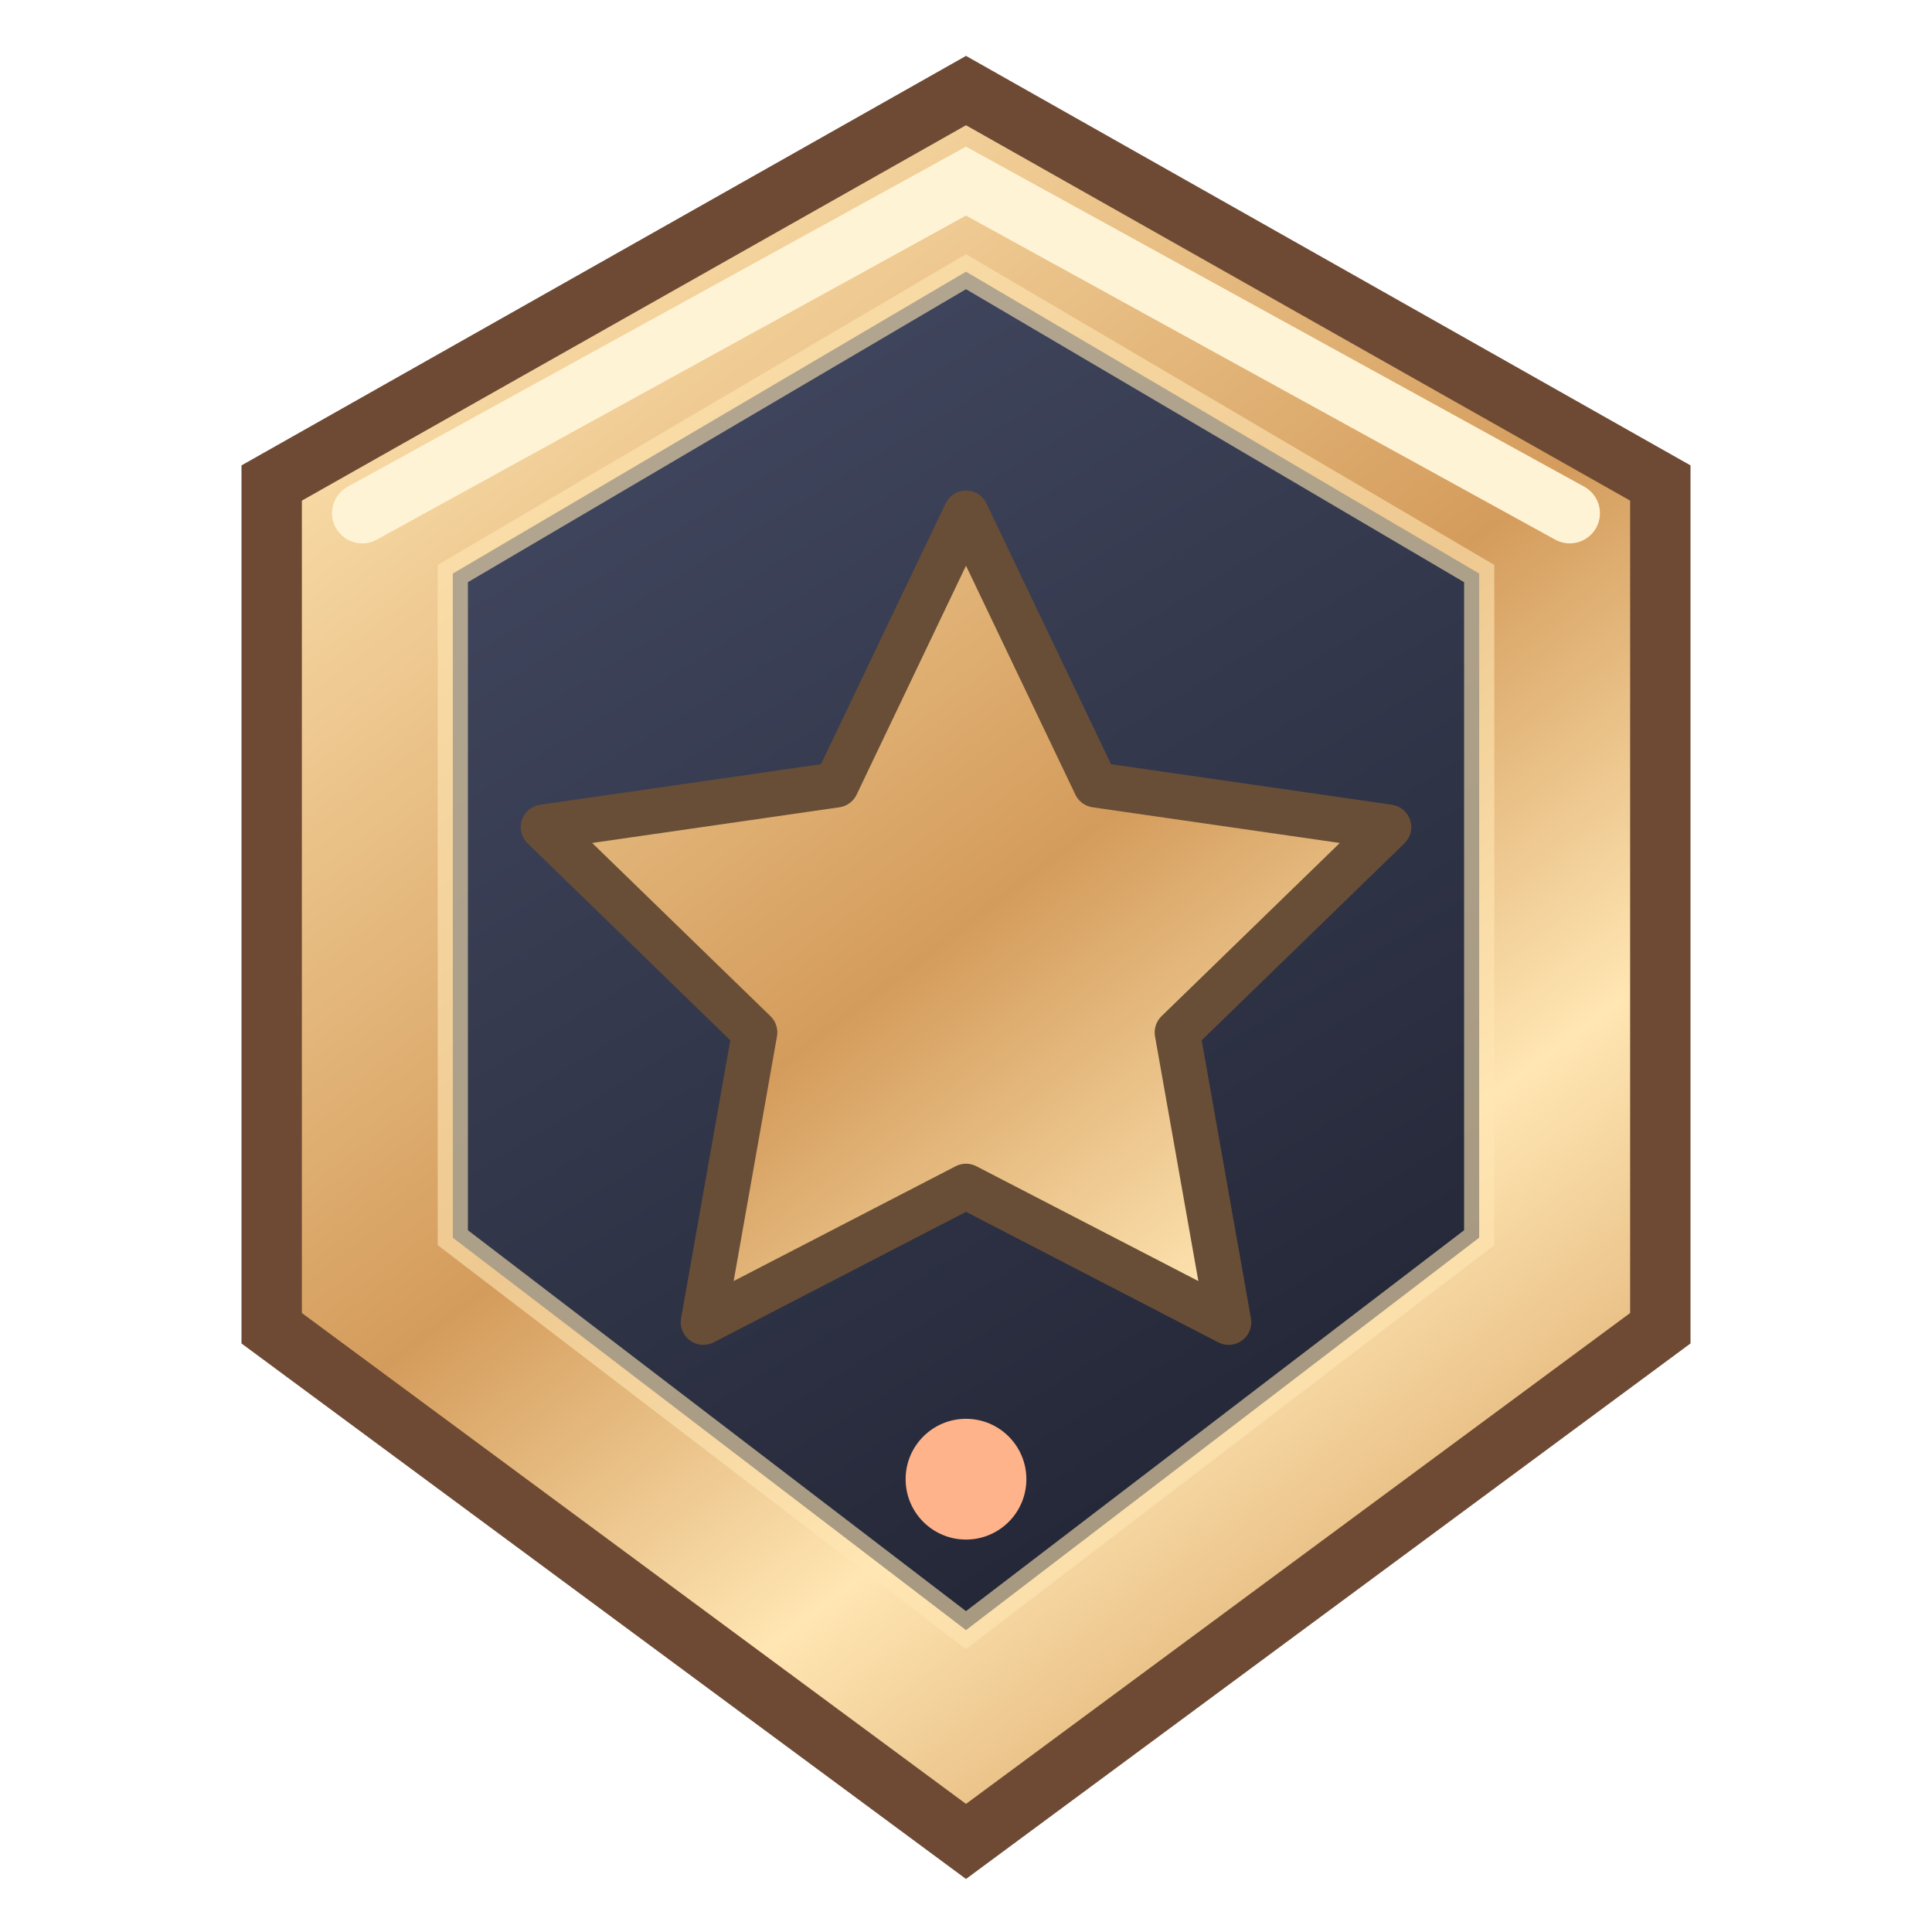
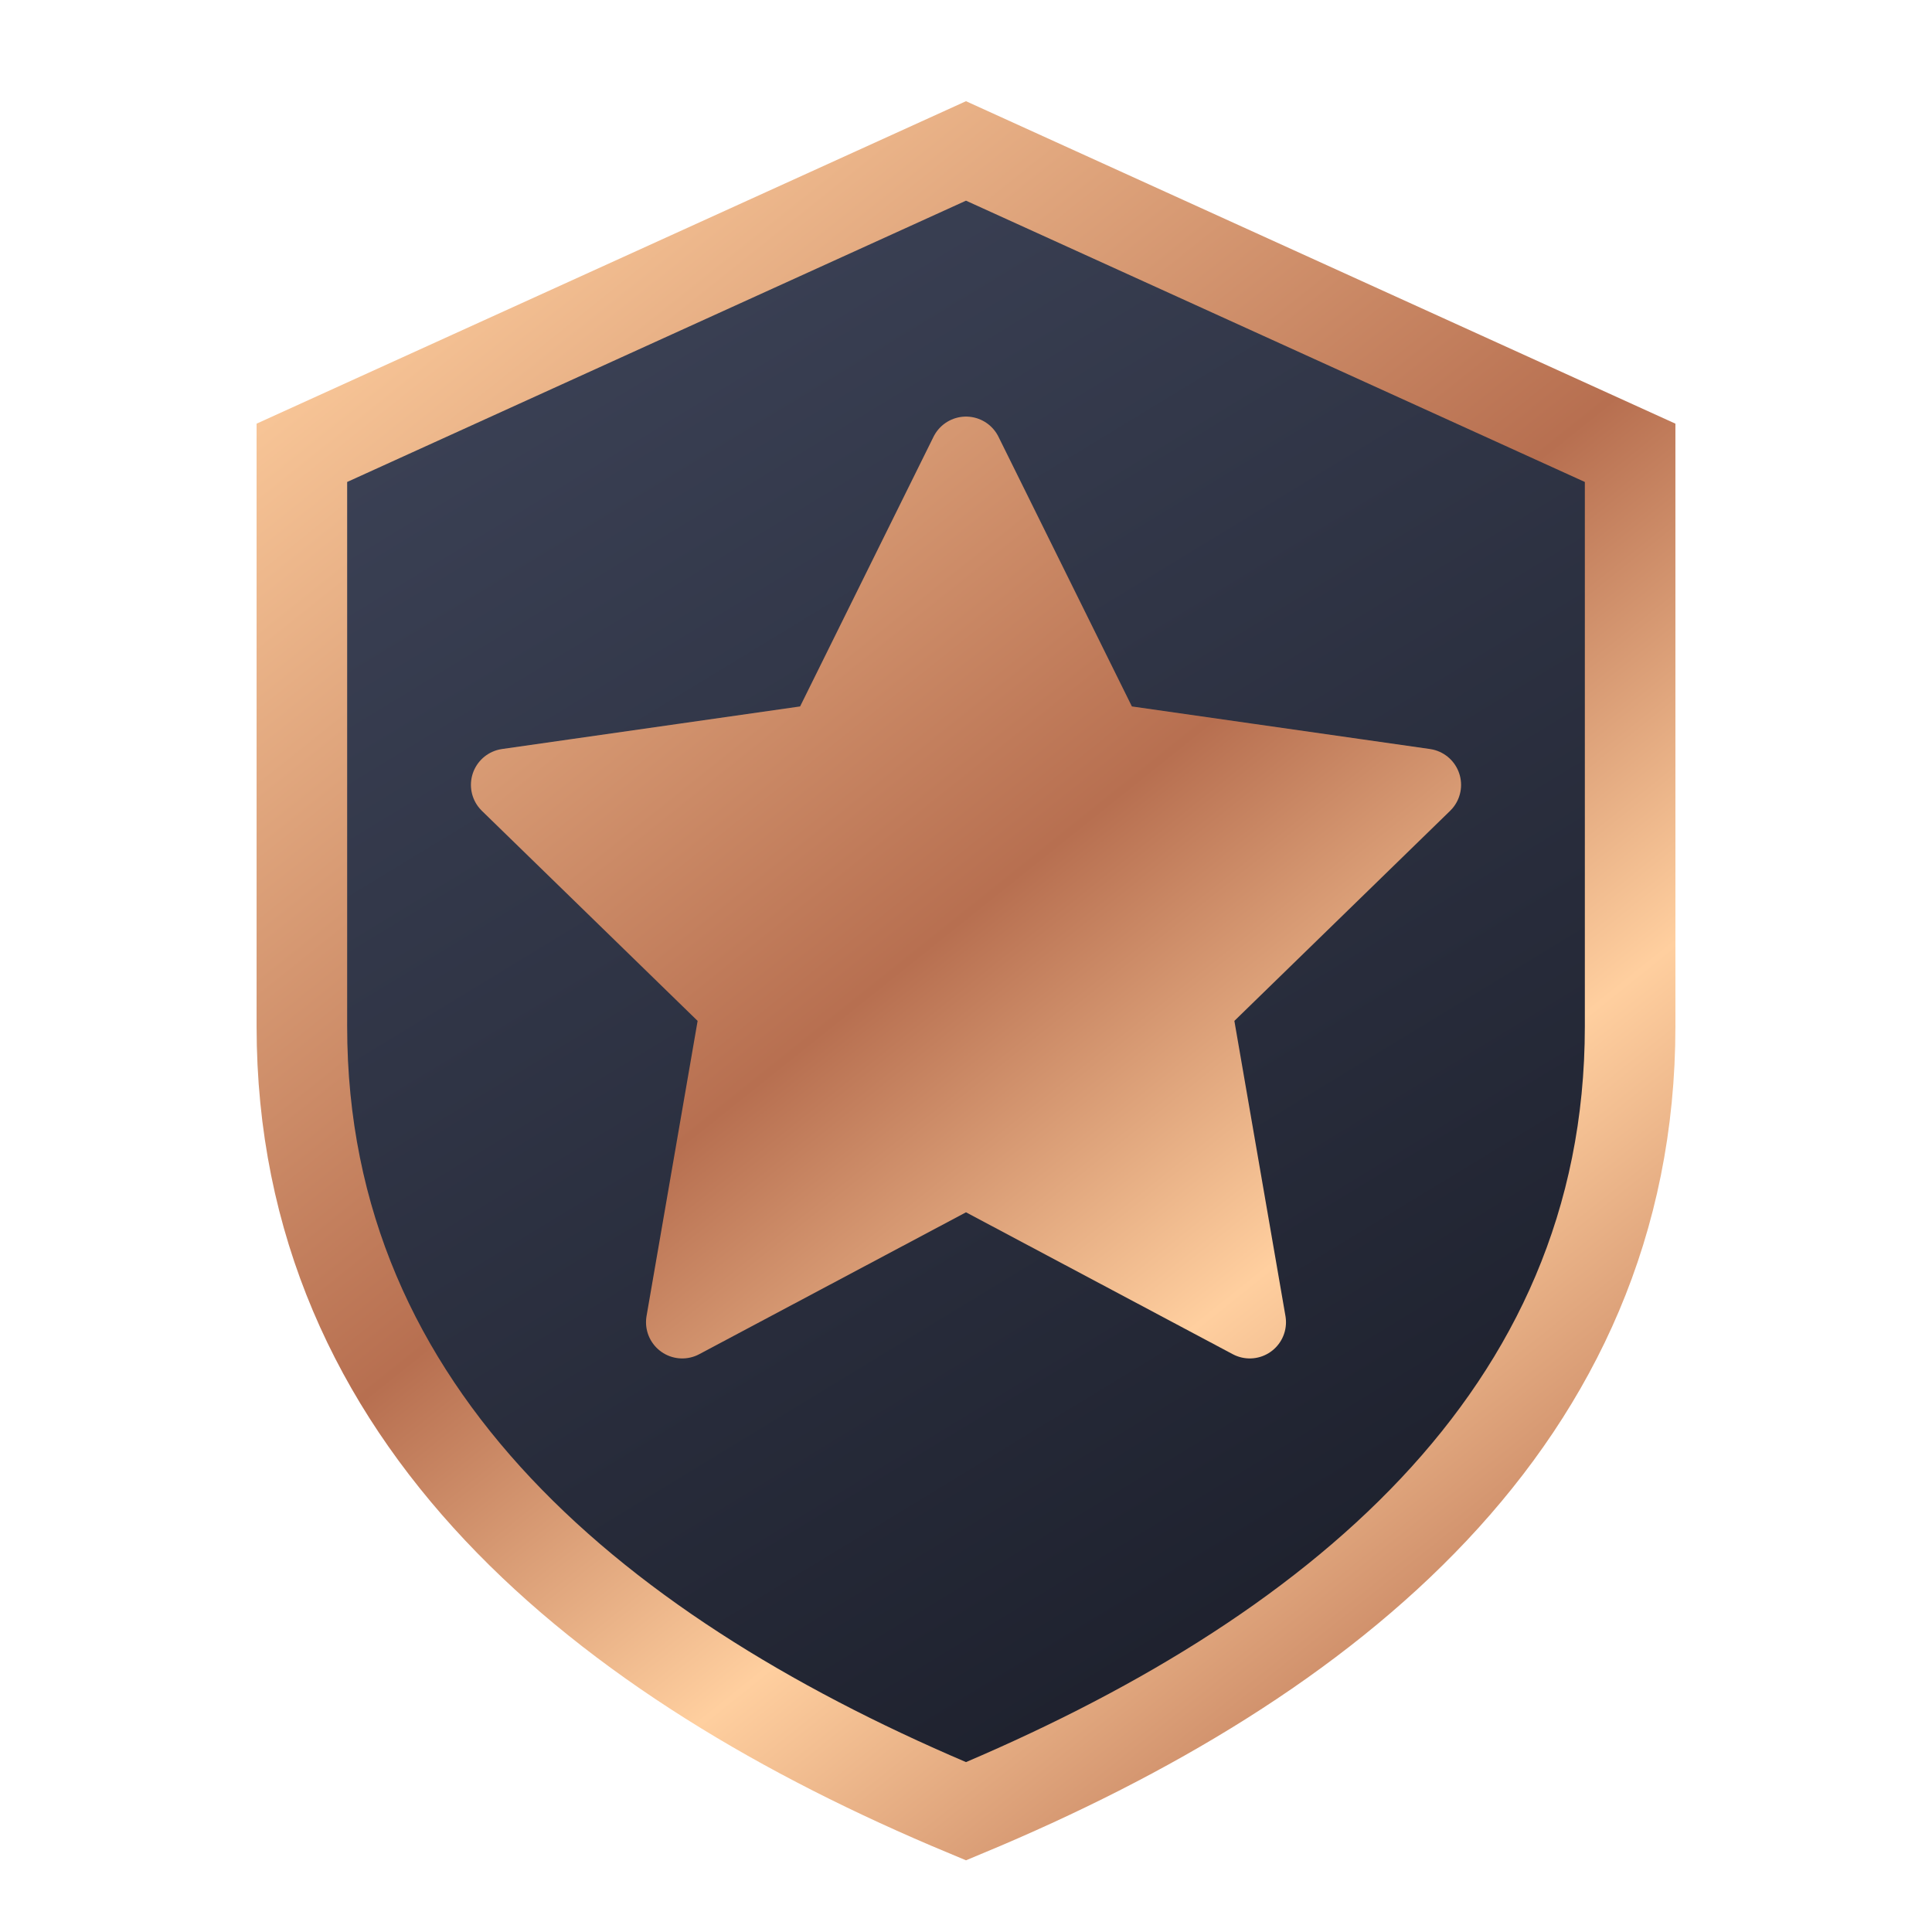
<svg xmlns="http://www.w3.org/2000/svg" viewBox="0 0 64 64" fill="none">
  <defs>
-     <linearGradient id="metal" x1="12" y1="8" x2="50" y2="58" gradientUnits="userSpaceOnUse">
-       <stop stop-color="#ffe6b3" />
-       <stop offset=".48" stop-color="#d49c5c" />
-       <stop offset=".72" stop-color="#ffe6b3" />
-       <stop offset="1" stop-color="#d49c5c" />
+     <linearGradient id="metal" x1="12" y1="7" x2="52" y2="57" gradientUnits="userSpaceOnUse">
+       <stop stop-color="#ffcf9f" />
+       <stop offset=".48" stop-color="#b76f50" />
+       <stop offset=".72" stop-color="#ffcf9f" />
+       <stop offset="1" stop-color="#b76f50" />
    </linearGradient>
-     <linearGradient id="enamel" x1="20" y1="12" x2="45" y2="53" gradientUnits="userSpaceOnUse">
-       <stop stop-color="#41475f" />
-       <stop offset="1" stop-color="#202332" />
+     <linearGradient id="enamel" x1="18" y1="10" x2="46" y2="56" gradientUnits="userSpaceOnUse">
+       <stop stop-color="#3b4155" />
+       <stop offset="1" stop-color="#1c1f2b" />
    </linearGradient>
  </defs>
-   <path d="M32 3 55 16v28L32 61 9 44V16Z" fill="url(#metal)" stroke="#6e4a34" stroke-width="2" />
-   <path d="m32 9 17 10v22L32 54 15 41V19Z" fill="url(#enamel)" stroke="#ffe6b3" stroke-opacity=".6" />
-   <path d="m32 17 4.3 9 9.7 1.4-7 6.8 1.7 9.6-8.7-4.5-8.7 4.5 1.7-9.6-7-6.8 9.7-1.4Z" fill="url(#metal)" stroke="#684e36" stroke-width="1.5" stroke-linejoin="round" />
-   <path d="m12 17 20-11 20 11" stroke="#fff3d6" stroke-width="2" stroke-linecap="round" />
-   <circle cx="32" cy="49" r="2" fill="#ffb38a" />
+   <path d="M32 5 54 15v19c0 13-10 21-22 26C20 55 10 47 10 34V15Z" fill="url(#enamel)" stroke="url(#metal)" stroke-width="3" />
+   <g fill="url(#metal)" stroke="url(#metal)" stroke-width="2.4" stroke-linecap="round" stroke-linejoin="round">
+     <path d="m32 15 4.7 9.5 10.5 1.5-7.6 7.4 1.8 10.4-9.4-5-9.4 5 1.8-10.4-7.6-7.4 10.5-1.5Z" />
+   </g>
</svg>
